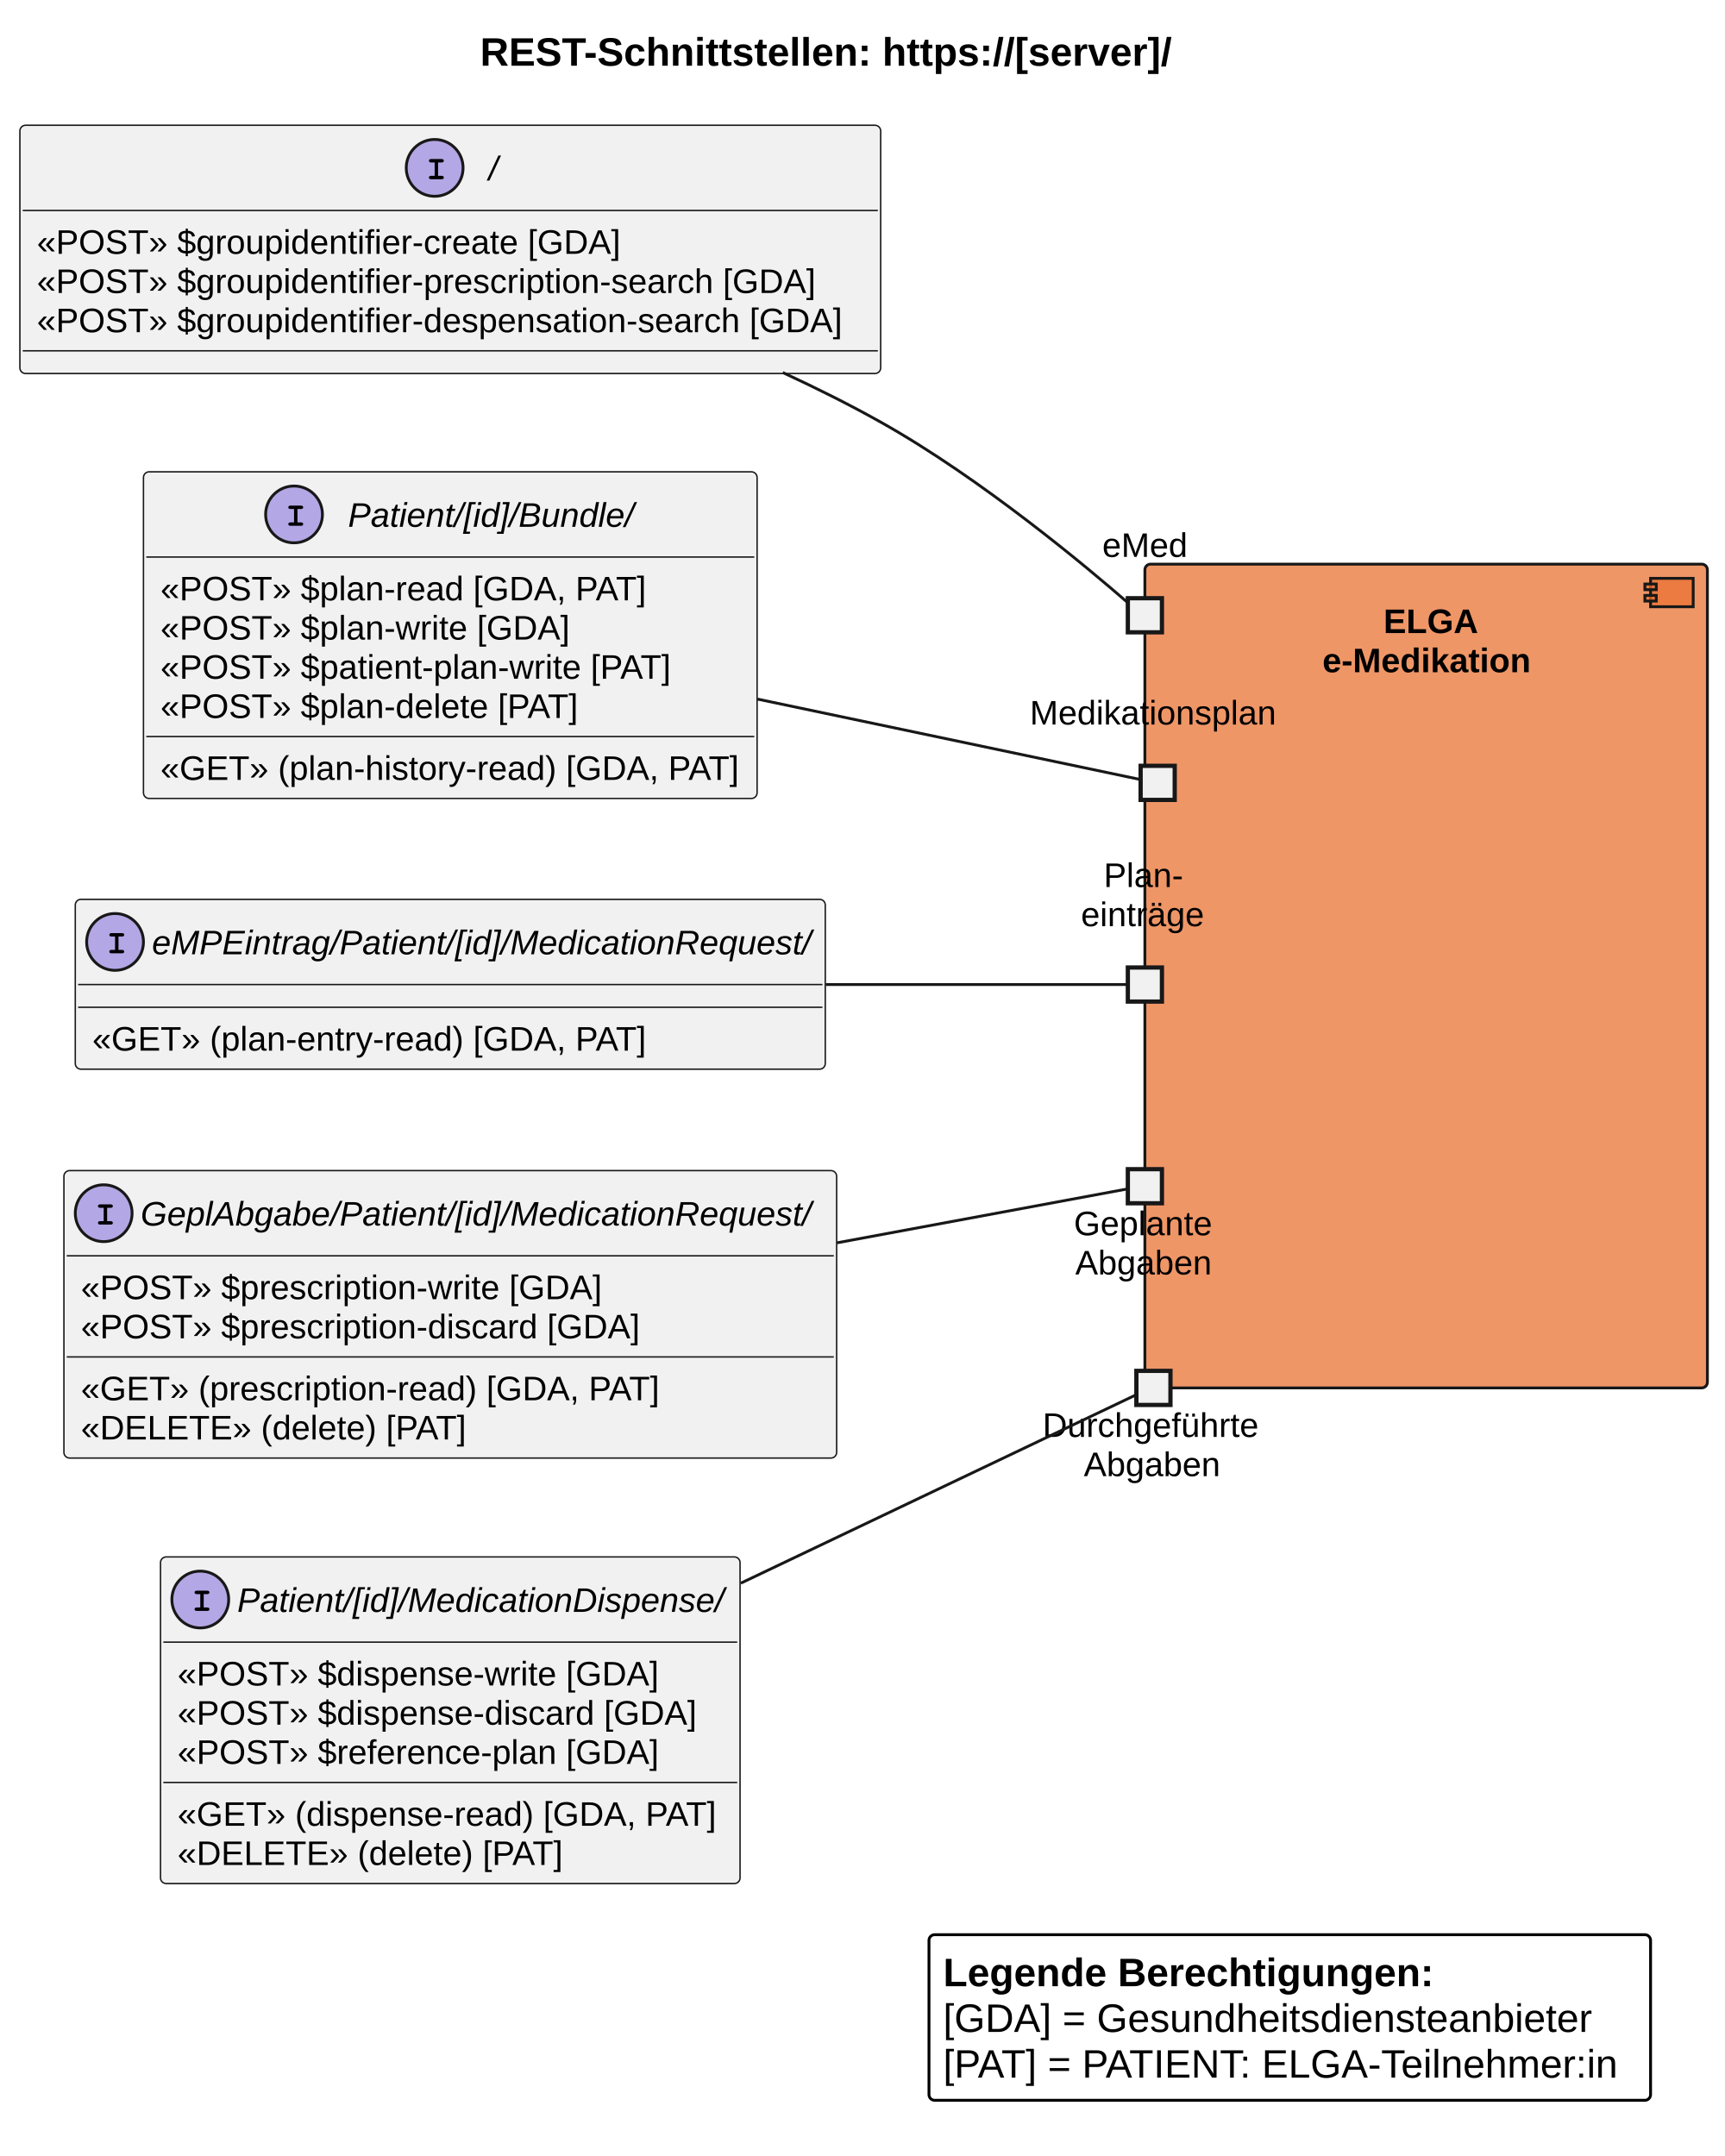
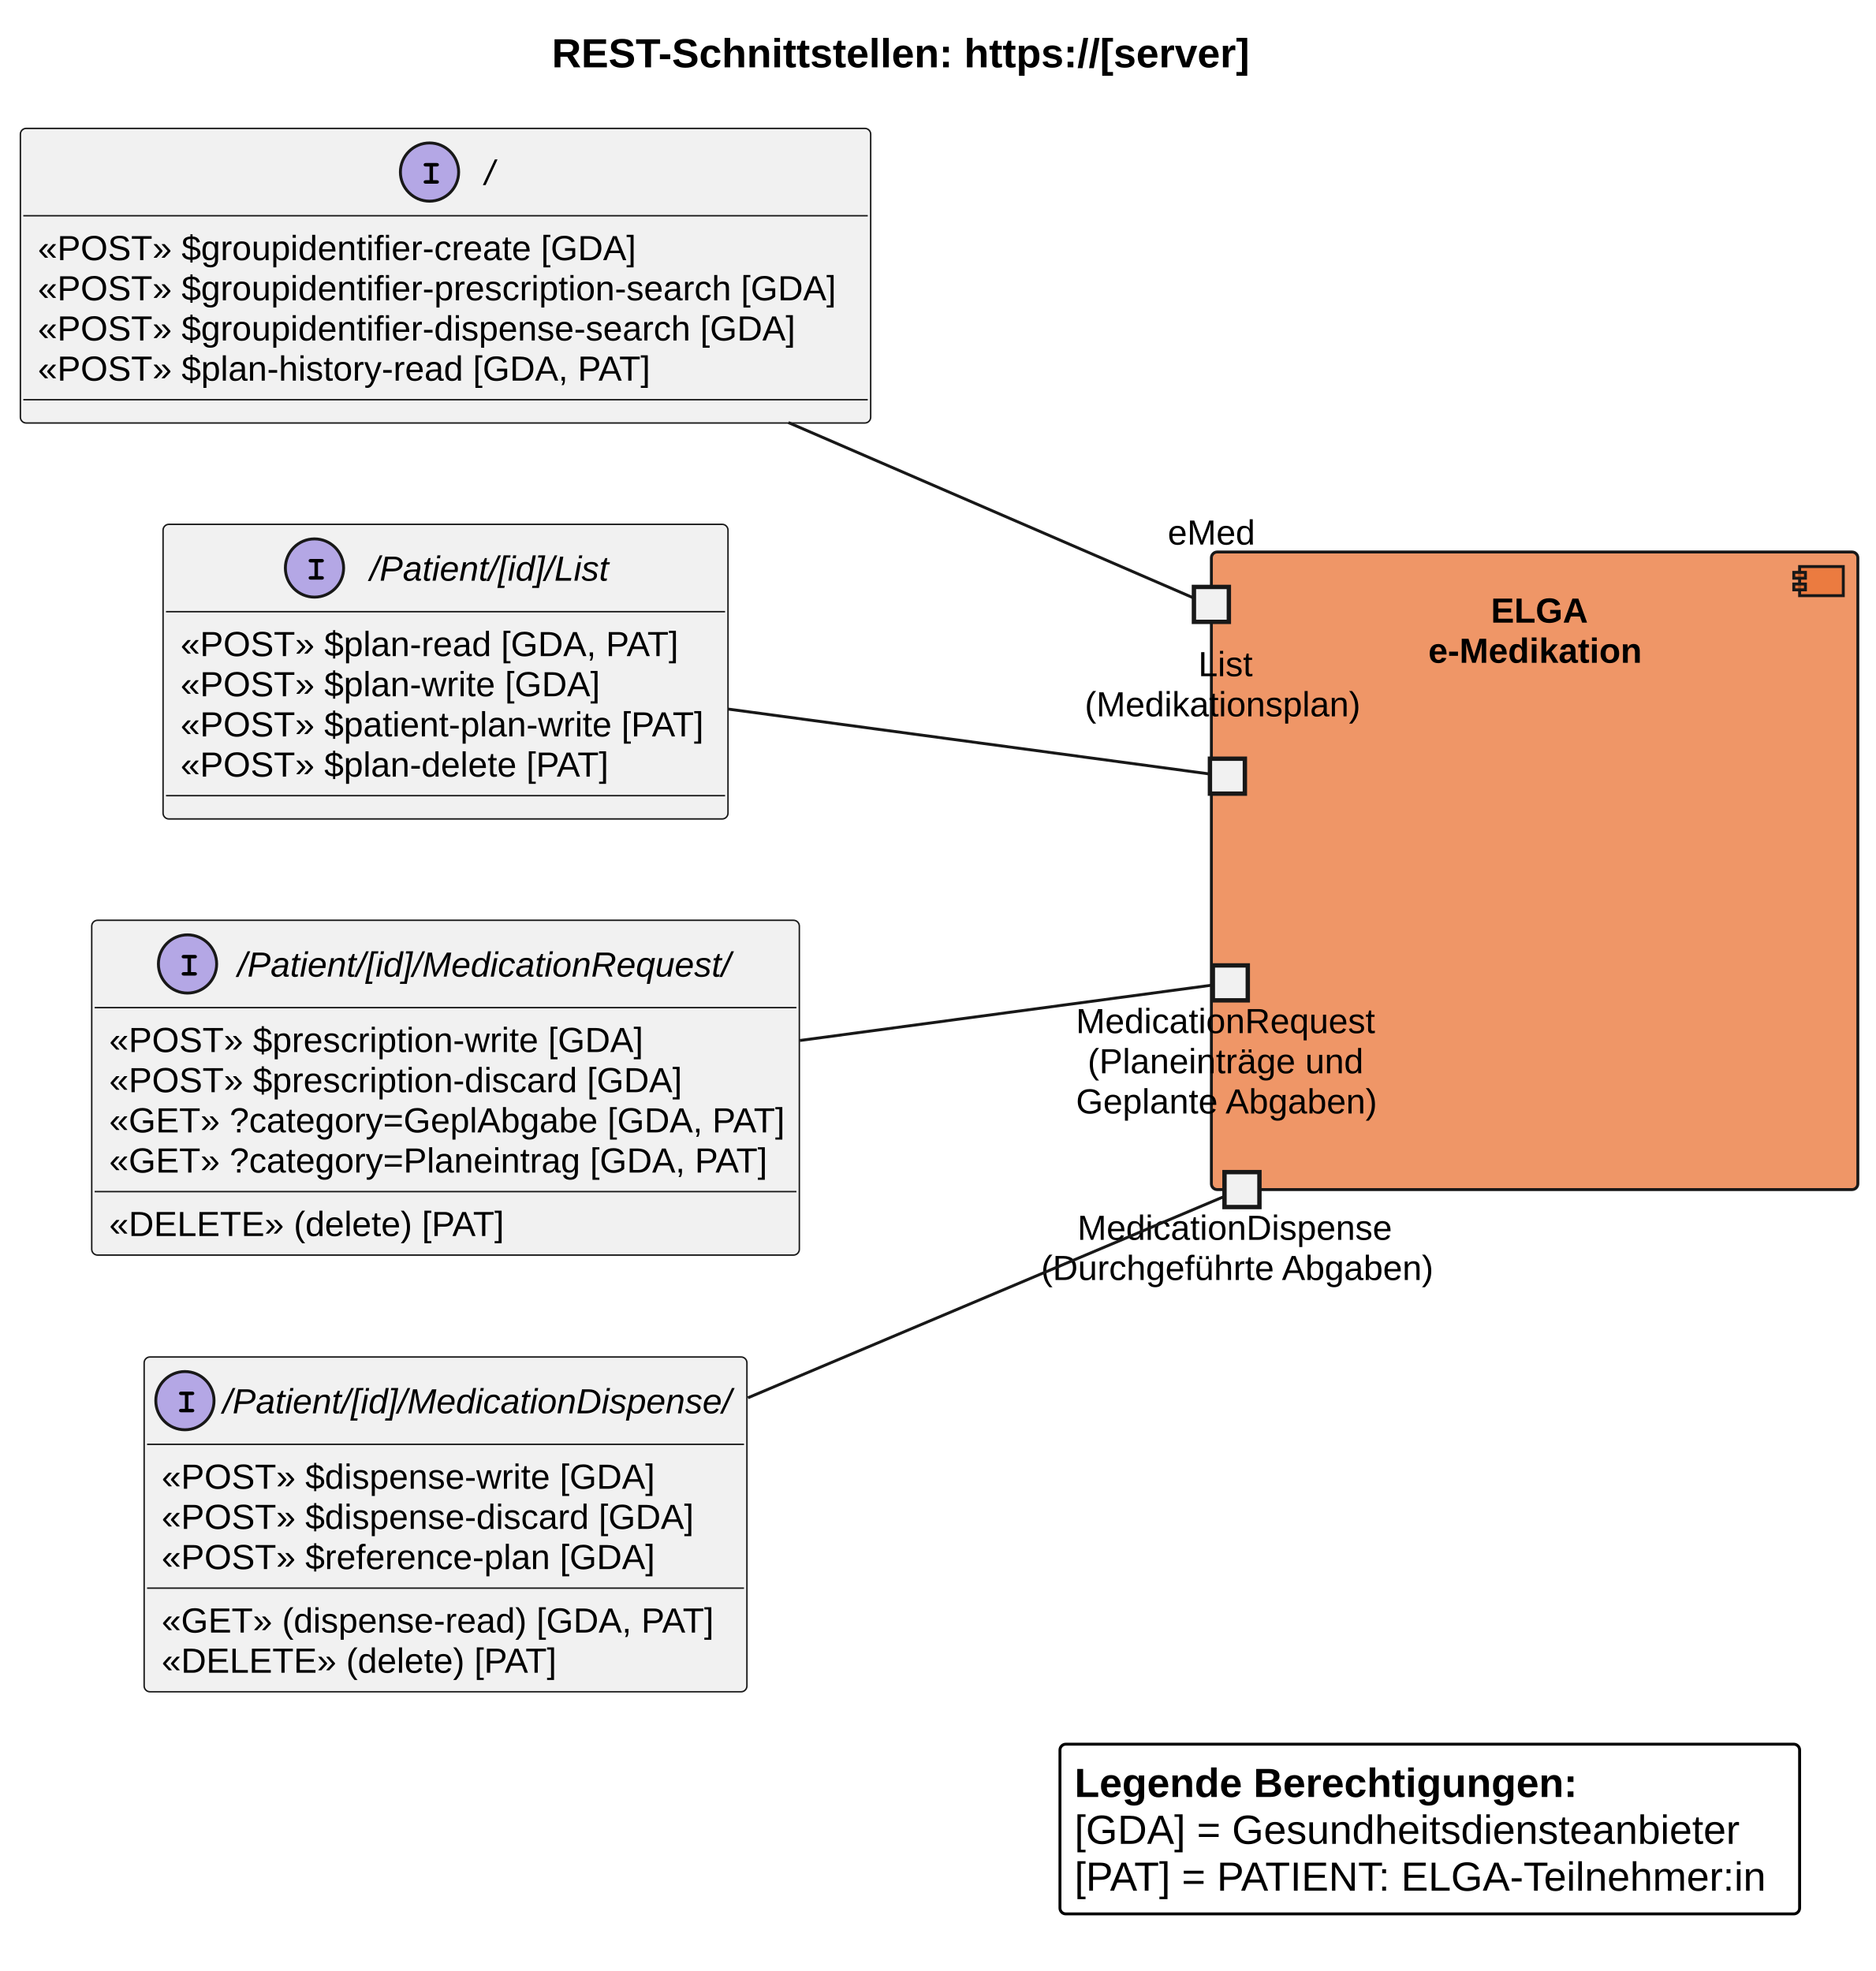
- <svg xmlns="http://www.w3.org/2000/svg" contentStyleType="text/css" height="759px" preserveAspectRatio="none" style="width:607px;height:759px;background:#FFFFFF;" version="1.1" viewBox="0 0 607 759" width="607px" zoomAndPan="magnify">
+ <svg xmlns="http://www.w3.org/2000/svg" contentStyleType="text/css" height="677px" preserveAspectRatio="none" style="width:644px;height:677px;background:#FFFFFF;" version="1.1" viewBox="0 0 644 677" width="644px" zoomAndPan="magnify">
  <defs />
  <g>
-     <text fill="#000000" font-family="Arial" font-size="14" font-weight="bold" lengthAdjust="spacing" textLength="255" x="169" y="23.132">REST-Schnittstellen: https://[server]/</text>
+     <text fill="#000000" font-family="Arial" font-size="14" font-weight="bold" lengthAdjust="spacing" textLength="251" x="189.5" y="23.132">REST-Schnittstellen: https://[server]</text>
    <g id="cluster_Server">
-       <rect fill="#E97232" fill-opacity="0.741" height="290" rx="2" ry="2" style="stroke:#181818;stroke-width:1.0;" width="198" x="403" y="198.599" />
-       <rect fill="#E97232" fill-opacity="0.741" height="10" style="stroke:#181818;stroke-width:1.0;" width="15" x="581" y="203.599" />
-       <rect fill="#E97232" fill-opacity="0.741" height="2" style="stroke:#181818;stroke-width:1.0;" width="4" x="579" y="205.599" />
-       <rect fill="#E97232" fill-opacity="0.741" height="2" style="stroke:#181818;stroke-width:1.0;" width="4" x="579" y="209.599" />
-       <text fill="#000000" font-family="Arial" font-size="12" font-weight="bold" lengthAdjust="spacing" textLength="30" x="487" y="222.855">ELGA</text>
-       <text fill="#000000" font-family="Arial" font-size="12" font-weight="bold" lengthAdjust="spacing" textLength="73" x="465.5" y="236.653">e-Medikation</text>
+       <rect fill="#E97232" fill-opacity="0.741" height="219" rx="2" ry="2" style="stroke:#181818;stroke-width:1.0;" width="222" x="416" y="189.599" />
+       <rect fill="#E97232" fill-opacity="0.741" height="10" style="stroke:#181818;stroke-width:1.0;" width="15" x="618" y="194.599" />
+       <rect fill="#E97232" fill-opacity="0.741" height="2" style="stroke:#181818;stroke-width:1.0;" width="4" x="616" y="196.599" />
+       <rect fill="#E97232" fill-opacity="0.741" height="2" style="stroke:#181818;stroke-width:1.0;" width="4" x="616" y="200.599" />
+       <text fill="#000000" font-family="Arial" font-size="12" font-weight="bold" lengthAdjust="spacing" textLength="30" x="512" y="213.855">ELGA</text>
+       <text fill="#000000" font-family="Arial" font-size="12" font-weight="bold" lengthAdjust="spacing" textLength="73" x="490.5" y="227.653">e-Medikation</text>
    </g>
-     <text fill="#000000" font-family="Arial" font-size="12" lengthAdjust="spacing" textLength="78" x="367" y="505.854">Durchgeführte</text>
-     <text fill="#000000" font-family="Arial" font-size="12" lengthAdjust="spacing" textLength="49" x="381.5" y="519.653">Abgaben</text>
-     <rect fill="#F1F1F1" height="12" style="stroke:#181818;stroke-width:1.5;" width="12" x="400" y="482.599" />
-     <text fill="#000000" font-family="Arial" font-size="12" lengthAdjust="spacing" textLength="50" x="378" y="434.854">Geplante</text>
-     <text fill="#000000" font-family="Arial" font-size="12" lengthAdjust="spacing" textLength="49" x="378.5" y="448.653">Abgaben</text>
-     <rect fill="#F1F1F1" height="12" style="stroke:#181818;stroke-width:1.5;" width="12" x="397" y="411.599" />
-     <text fill="#000000" font-family="Arial" font-size="12" lengthAdjust="spacing" textLength="29" x="388.5" y="312.257">Plan-</text>
-     <text fill="#000000" font-family="Arial" font-size="12" lengthAdjust="spacing" textLength="45" x="380.5" y="326.056">einträge</text>
-     <rect fill="#F1F1F1" height="12" style="stroke:#181818;stroke-width:1.5;" width="12" x="397" y="340.599" />
-     <text fill="#000000" font-family="Arial" font-size="12" lengthAdjust="spacing" textLength="90" x="362.5" y="255.056">Medikationsplan</text>
-     <rect fill="#F1F1F1" height="12" style="stroke:#181818;stroke-width:1.5;" width="12" x="401.5" y="269.599" />
-     <text fill="#000000" font-family="Arial" font-size="12" lengthAdjust="spacing" textLength="30" x="388" y="196.056">eMed</text>
-     <rect fill="#F1F1F1" height="12" style="stroke:#181818;stroke-width:1.5;" width="12" x="397" y="210.599" />
+     <text fill="#000000" font-family="Arial" font-size="12" lengthAdjust="spacing" textLength="113" x="370" y="425.854">MedicationDispense</text>
+     <text fill="#000000" font-family="Arial" font-size="12" lengthAdjust="spacing" textLength="138" x="357.5" y="439.653">(Durchgeführte Abgaben)</text>
+     <rect fill="#F1F1F1" height="12" style="stroke:#181818;stroke-width:1.5;" width="12" x="420.5" y="402.599" />
+     <text fill="#000000" font-family="Arial" font-size="12" lengthAdjust="spacing" textLength="106" x="369.5" y="354.854">MedicationRequest</text>
+     <text fill="#000000" font-family="Arial" font-size="12" lengthAdjust="spacing" textLength="98" x="373.5" y="368.653">(Planeinträge und</text>
+     <text fill="#000000" font-family="Arial" font-size="12" lengthAdjust="spacing" textLength="106" x="369.5" y="382.452">Geplante Abgaben)</text>
+     <rect fill="#F1F1F1" height="12" style="stroke:#181818;stroke-width:1.5;" width="12" x="416.5" y="331.599" />
+     <text fill="#000000" font-family="Arial" font-size="12" lengthAdjust="spacing" textLength="20" x="411.5" y="232.257">List</text>
+     <text fill="#000000" font-family="Arial" font-size="12" lengthAdjust="spacing" textLength="98" x="372.5" y="246.056">(Medikationsplan)</text>
+     <rect fill="#F1F1F1" height="12" style="stroke:#181818;stroke-width:1.5;" width="12" x="415.5" y="260.599" />
+     <text fill="#000000" font-family="Arial" font-size="12" lengthAdjust="spacing" textLength="30" x="401" y="187.056">eMed</text>
+     <rect fill="#F1F1F1" height="12" style="stroke:#181818;stroke-width:1.5;" width="12" x="410" y="201.599" />
    <g id="elem_IDurchgAbgabe">
-       <rect codeLine="46" fill="#F1F1F1" height="114.994" id="IDurchgAbgabe" rx="2" ry="2" style="stroke:#181818;stroke-width:0.5;" width="204" x="56.5" y="548.099" />
-       <ellipse cx="70.5" cy="563.099" fill="#B4A7E5" rx="10" ry="10" style="stroke:#181818;stroke-width:1.0;" />
-       <path d="M71.703,561.192 L71.703,565.895 L72.922,565.895 Q73.344,565.895 73.531,566.067 Q73.719,566.224 73.719,566.505 Q73.719,566.77 73.531,566.942 Q73.344,567.099 72.922,567.099 L69.281,567.099 Q68.859,567.099 68.672,566.942 Q68.484,566.77 68.484,566.489 Q68.484,566.224 68.672,566.067 Q68.859,565.895 69.281,565.895 L70.5,565.895 L70.5,561.192 L69.281,561.192 Q68.859,561.192 68.672,561.036 Q68.484,560.864 68.484,560.599 Q68.484,560.317 68.672,560.161 Q68.859,559.989 69.281,559.989 L72.922,559.989 Q73.344,559.989 73.531,560.161 Q73.719,560.317 73.719,560.599 Q73.719,560.864 73.531,561.036 Q73.344,561.192 72.922,561.192 L71.703,561.192 Z " fill="#000000" />
-       <text fill="#000000" font-family="Arial" font-size="12" font-style="italic" lengthAdjust="spacing" textLength="174" x="83.5" y="567.455">Patient/[id]/MedicationDispense/</text>
-       <line style="stroke:#181818;stroke-width:0.5;" x1="57.5" x2="259.5" y1="578.099" y2="578.099" />
-       <text fill="#000000" font-family="Arial" font-size="12" lengthAdjust="spacing" textLength="172" x="62.5" y="593.355">«POST» $dispense-write [GDA]</text>
-       <text fill="#000000" font-family="Arial" font-size="12" lengthAdjust="spacing" textLength="187" x="62.5" y="607.153">«POST» $dispense-discard [GDA]</text>
-       <text fill="#000000" font-family="Arial" font-size="12" lengthAdjust="spacing" textLength="170" x="62.5" y="620.952">«POST» $reference-plan [GDA]</text>
-       <line style="stroke:#181818;stroke-width:0.5;" x1="57.5" x2="259.5" y1="627.495" y2="627.495" />
-       <text fill="#000000" font-family="Arial" font-size="12" lengthAdjust="spacing" textLength="192" x="62.5" y="642.751">«GET» (dispense-read) [GDA, PAT]</text>
-       <text fill="#000000" font-family="Arial" font-size="12" lengthAdjust="spacing" textLength="137" x="62.5" y="656.55">«DELETE» (delete) [PAT]</text>
+       <rect codeLine="46" fill="#F1F1F1" height="114.994" id="IDurchgAbgabe" rx="2" ry="2" style="stroke:#181818;stroke-width:0.5;" width="207" x="49.5" y="466.099" />
+       <ellipse cx="63.5" cy="481.099" fill="#B4A7E5" rx="10" ry="10" style="stroke:#181818;stroke-width:1.0;" />
+       <path d="M64.703,479.192 L64.703,483.896 L65.922,483.896 Q66.344,483.896 66.531,484.067 Q66.719,484.224 66.719,484.505 Q66.719,484.771 66.531,484.942 Q66.344,485.099 65.922,485.099 L62.281,485.099 Q61.859,485.099 61.672,484.942 Q61.484,484.771 61.484,484.489 Q61.484,484.224 61.672,484.067 Q61.859,483.896 62.281,483.896 L63.5,483.896 L63.5,479.192 L62.281,479.192 Q61.859,479.192 61.672,479.036 Q61.484,478.864 61.484,478.599 Q61.484,478.317 61.672,478.161 Q61.859,477.989 62.281,477.989 L65.922,477.989 Q66.344,477.989 66.531,478.161 Q66.719,478.317 66.719,478.599 Q66.719,478.864 66.531,479.036 Q66.344,479.192 65.922,479.192 L64.703,479.192 Z " fill="#000000" />
+       <text fill="#000000" font-family="Arial" font-size="12" font-style="italic" lengthAdjust="spacing" textLength="177" x="76.5" y="485.455">/Patient/[id]/MedicationDispense/</text>
+       <line style="stroke:#181818;stroke-width:0.5;" x1="50.5" x2="255.5" y1="496.099" y2="496.099" />
+       <text fill="#000000" font-family="Arial" font-size="12" lengthAdjust="spacing" textLength="172" x="55.5" y="511.354">«POST» $dispense-write [GDA]</text>
+       <text fill="#000000" font-family="Arial" font-size="12" lengthAdjust="spacing" textLength="187" x="55.5" y="525.153">«POST» $dispense-discard [GDA]</text>
+       <text fill="#000000" font-family="Arial" font-size="12" lengthAdjust="spacing" textLength="170" x="55.5" y="538.952">«POST» $reference-plan [GDA]</text>
+       <line style="stroke:#181818;stroke-width:0.5;" x1="50.5" x2="255.5" y1="545.495" y2="545.495" />
+       <text fill="#000000" font-family="Arial" font-size="12" lengthAdjust="spacing" textLength="192" x="55.5" y="560.751">«GET» (dispense-read) [GDA, PAT]</text>
+       <text fill="#000000" font-family="Arial" font-size="12" lengthAdjust="spacing" textLength="137" x="55.5" y="574.55">«DELETE» (delete) [PAT]</text>
    </g>
-     <g id="elem_IGeplAbgabe">
-       <rect codeLine="54" fill="#F1F1F1" height="101.195" id="IGeplAbgabe" rx="2" ry="2" style="stroke:#181818;stroke-width:0.5;" width="272" x="22.5" y="412.099" />
-       <ellipse cx="36.5" cy="427.099" fill="#B4A7E5" rx="10" ry="10" style="stroke:#181818;stroke-width:1.0;" />
-       <path d="M37.703,425.192 L37.703,429.896 L38.922,429.896 Q39.344,429.896 39.531,430.067 Q39.719,430.224 39.719,430.505 Q39.719,430.771 39.531,430.942 Q39.344,431.099 38.922,431.099 L35.281,431.099 Q34.859,431.099 34.672,430.942 Q34.484,430.771 34.484,430.489 Q34.484,430.224 34.672,430.067 Q34.859,429.896 35.281,429.896 L36.5,429.896 L36.5,425.192 L35.281,425.192 Q34.859,425.192 34.672,425.036 Q34.484,424.864 34.484,424.599 Q34.484,424.317 34.672,424.161 Q34.859,423.989 35.281,423.989 L38.922,423.989 Q39.344,423.989 39.531,424.161 Q39.719,424.317 39.719,424.599 Q39.719,424.864 39.531,425.036 Q39.344,425.192 38.922,425.192 L37.703,425.192 Z " fill="#000000" />
-       <text fill="#000000" font-family="Arial" font-size="12" font-style="italic" lengthAdjust="spacing" textLength="242" x="49.5" y="431.455">GeplAbgabe/Patient/[id]/MedicationRequest/</text>
-       <line style="stroke:#181818;stroke-width:0.5;" x1="23.5" x2="293.5" y1="442.099" y2="442.099" />
-       <text fill="#000000" font-family="Arial" font-size="12" lengthAdjust="spacing" textLength="185" x="28.5" y="457.354">«POST» $prescription-write [GDA]</text>
-       <text fill="#000000" font-family="Arial" font-size="12" lengthAdjust="spacing" textLength="200" x="28.5" y="471.153">«POST» $prescription-discard [GDA]</text>
-       <line style="stroke:#181818;stroke-width:0.5;" x1="23.5" x2="293.5" y1="477.696" y2="477.696" />
-       <text fill="#000000" font-family="Arial" font-size="12" lengthAdjust="spacing" textLength="205" x="28.5" y="492.952">«GET» (prescription-read) [GDA, PAT]</text>
-       <text fill="#000000" font-family="Arial" font-size="12" lengthAdjust="spacing" textLength="137" x="28.5" y="506.751">«DELETE» (delete) [PAT]</text>
+     <g id="elem_IMedicationRequest">
+       <rect codeLine="54" fill="#F1F1F1" height="114.994" id="IMedicationRequest" rx="2" ry="2" style="stroke:#181818;stroke-width:0.5;" width="243" x="31.5" y="316.099" />
+       <ellipse cx="64.4" cy="331.099" fill="#B4A7E5" rx="10" ry="10" style="stroke:#181818;stroke-width:1.0;" />
+       <path d="M65.603,329.192 L65.603,333.896 L66.822,333.896 Q67.244,333.896 67.431,334.067 Q67.619,334.224 67.619,334.505 Q67.619,334.771 67.431,334.942 Q67.244,335.099 66.822,335.099 L63.181,335.099 Q62.759,335.099 62.572,334.942 Q62.384,334.771 62.384,334.489 Q62.384,334.224 62.572,334.067 Q62.759,333.896 63.181,333.896 L64.4,333.896 L64.4,329.192 L63.181,329.192 Q62.759,329.192 62.572,329.036 Q62.384,328.864 62.384,328.599 Q62.384,328.317 62.572,328.161 Q62.759,327.989 63.181,327.989 L66.822,327.989 Q67.244,327.989 67.431,328.161 Q67.619,328.317 67.619,328.599 Q67.619,328.864 67.431,329.036 Q67.244,329.192 66.822,329.192 L65.603,329.192 Z " fill="#000000" />
+       <text fill="#000000" font-family="Arial" font-size="12" font-style="italic" lengthAdjust="spacing" textLength="171" x="81.6" y="335.455">/Patient/[id]/MedicationRequest/</text>
+       <line style="stroke:#181818;stroke-width:0.5;" x1="32.5" x2="273.5" y1="346.099" y2="346.099" />
+       <text fill="#000000" font-family="Arial" font-size="12" lengthAdjust="spacing" textLength="185" x="37.5" y="361.354">«POST» $prescription-write [GDA]</text>
+       <text fill="#000000" font-family="Arial" font-size="12" lengthAdjust="spacing" textLength="200" x="37.5" y="375.153">«POST» $prescription-discard [GDA]</text>
+       <text fill="#000000" font-family="Arial" font-size="12" lengthAdjust="spacing" textLength="231" x="37.5" y="388.952">«GET» ?category=GeplAbgabe [GDA, PAT]</text>
+       <text fill="#000000" font-family="Arial" font-size="12" lengthAdjust="spacing" textLength="226" x="37.5" y="402.751">«GET» ?category=Planeintrag [GDA, PAT]</text>
+       <line style="stroke:#181818;stroke-width:0.5;" x1="32.5" x2="273.5" y1="409.294" y2="409.294" />
+       <text fill="#000000" font-family="Arial" font-size="12" lengthAdjust="spacing" textLength="137" x="37.5" y="424.55">«DELETE» (delete) [PAT]</text>
    </g>
-     <g id="elem_IPlaneintrag">
-       <rect codeLine="61" fill="#F1F1F1" height="59.799" id="IPlaneintrag" rx="2" ry="2" style="stroke:#181818;stroke-width:0.5;" width="264" x="26.5" y="316.599" />
-       <ellipse cx="40.5" cy="331.599" fill="#B4A7E5" rx="10" ry="10" style="stroke:#181818;stroke-width:1.0;" />
-       <path d="M41.703,329.692 L41.703,334.396 L42.922,334.396 Q43.344,334.396 43.531,334.567 Q43.719,334.724 43.719,335.005 Q43.719,335.271 43.531,335.442 Q43.344,335.599 42.922,335.599 L39.281,335.599 Q38.859,335.599 38.672,335.442 Q38.484,335.271 38.484,334.989 Q38.484,334.724 38.672,334.567 Q38.859,334.396 39.281,334.396 L40.5,334.396 L40.5,329.692 L39.281,329.692 Q38.859,329.692 38.672,329.536 Q38.484,329.364 38.484,329.099 Q38.484,328.817 38.672,328.661 Q38.859,328.489 39.281,328.489 L42.922,328.489 Q43.344,328.489 43.531,328.661 Q43.719,328.817 43.719,329.099 Q43.719,329.364 43.531,329.536 Q43.344,329.692 42.922,329.692 L41.703,329.692 Z " fill="#000000" />
-       <text fill="#000000" font-family="Arial" font-size="12" font-style="italic" lengthAdjust="spacing" textLength="234" x="53.5" y="335.955">eMPEintrag/Patient/[id]/MedicationRequest/</text>
-       <line style="stroke:#181818;stroke-width:0.5;" x1="27.5" x2="289.5" y1="346.599" y2="346.599" />
-       <line style="stroke:#181818;stroke-width:0.5;" x1="27.5" x2="289.5" y1="354.599" y2="354.599" />
-       <text fill="#000000" font-family="Arial" font-size="12" lengthAdjust="spacing" textLength="194" x="32.5" y="369.854">«GET» (plan-entry-read) [GDA, PAT]</text>
-     </g>
-     <g id="elem_IBundle">
-       <rect codeLine="65" fill="#F1F1F1" height="114.994" id="IBundle" rx="2" ry="2" style="stroke:#181818;stroke-width:0.5;" width="216" x="50.5" y="166.099" />
-       <ellipse cx="103.5" cy="181.099" fill="#B4A7E5" rx="10" ry="10" style="stroke:#181818;stroke-width:1.0;" />
-       <path d="M104.703,179.192 L104.703,183.895 L105.922,183.895 Q106.344,183.895 106.531,184.067 Q106.719,184.224 106.719,184.505 Q106.719,184.77 106.531,184.942 Q106.344,185.099 105.922,185.099 L102.281,185.099 Q101.859,185.099 101.672,184.942 Q101.484,184.77 101.484,184.489 Q101.484,184.224 101.672,184.067 Q101.859,183.895 102.281,183.895 L103.5,183.895 L103.5,179.192 L102.281,179.192 Q101.859,179.192 101.672,179.036 Q101.484,178.864 101.484,178.599 Q101.484,178.317 101.672,178.161 Q101.859,177.989 102.281,177.989 L105.922,177.989 Q106.344,177.989 106.531,178.161 Q106.719,178.317 106.719,178.599 Q106.719,178.864 106.531,179.036 Q106.344,179.192 105.922,179.192 L104.703,179.192 Z " fill="#000000" />
-       <text fill="#000000" font-family="Arial" font-size="12" font-style="italic" lengthAdjust="spacing" textLength="102" x="122.5" y="185.455">Patient/[id]/Bundle/</text>
-       <line style="stroke:#181818;stroke-width:0.5;" x1="51.5" x2="265.5" y1="196.099" y2="196.099" />
-       <text fill="#000000" font-family="Arial" font-size="12" lengthAdjust="spacing" textLength="171" x="56.5" y="211.355">«POST» $plan-read [GDA, PAT]</text>
-       <text fill="#000000" font-family="Arial" font-size="12" lengthAdjust="spacing" textLength="144" x="56.5" y="225.153">«POST» $plan-write [GDA]</text>
-       <text fill="#000000" font-family="Arial" font-size="12" lengthAdjust="spacing" textLength="182" x="56.5" y="238.952">«POST» $patient-plan-write [PAT]</text>
-       <text fill="#000000" font-family="Arial" font-size="12" lengthAdjust="spacing" textLength="149" x="56.5" y="252.751">«POST» $plan-delete [PAT]</text>
-       <line style="stroke:#181818;stroke-width:0.5;" x1="51.5" x2="265.5" y1="259.294" y2="259.294" />
-       <text fill="#000000" font-family="Arial" font-size="12" lengthAdjust="spacing" textLength="204" x="56.5" y="274.55">«GET» (plan-history-read) [GDA, PAT]</text>
+     <g id="elem_IList">
+       <rect codeLine="62" fill="#F1F1F1" height="101.195" id="IList" rx="2" ry="2" style="stroke:#181818;stroke-width:0.5;" width="194" x="56" y="180.099" />
+       <ellipse cx="108" cy="195.099" fill="#B4A7E5" rx="10" ry="10" style="stroke:#181818;stroke-width:1.0;" />
+       <path d="M109.203,193.192 L109.203,197.895 L110.422,197.895 Q110.844,197.895 111.031,198.067 Q111.219,198.224 111.219,198.505 Q111.219,198.77 111.031,198.942 Q110.844,199.099 110.422,199.099 L106.781,199.099 Q106.359,199.099 106.172,198.942 Q105.984,198.77 105.984,198.489 Q105.984,198.224 106.172,198.067 Q106.359,197.895 106.781,197.895 L108,197.895 L108,193.192 L106.781,193.192 Q106.359,193.192 106.172,193.036 Q105.984,192.864 105.984,192.599 Q105.984,192.317 106.172,192.161 Q106.359,191.989 106.781,191.989 L110.422,191.989 Q110.844,191.989 111.031,192.161 Q111.219,192.317 111.219,192.599 Q111.219,192.864 111.031,193.036 Q110.844,193.192 110.422,193.192 L109.203,193.192 Z " fill="#000000" />
+       <text fill="#000000" font-family="Arial" font-size="12" font-style="italic" lengthAdjust="spacing" textLength="82" x="127" y="199.455">/Patient/[id]/List</text>
+       <line style="stroke:#181818;stroke-width:0.5;" x1="57" x2="249" y1="210.099" y2="210.099" />
+       <text fill="#000000" font-family="Arial" font-size="12" lengthAdjust="spacing" textLength="171" x="62" y="225.355">«POST» $plan-read [GDA, PAT]</text>
+       <text fill="#000000" font-family="Arial" font-size="12" lengthAdjust="spacing" textLength="144" x="62" y="239.153">«POST» $plan-write [GDA]</text>
+       <text fill="#000000" font-family="Arial" font-size="12" lengthAdjust="spacing" textLength="182" x="62" y="252.952">«POST» $patient-plan-write [PAT]</text>
+       <text fill="#000000" font-family="Arial" font-size="12" lengthAdjust="spacing" textLength="149" x="62" y="266.751">«POST» $plan-delete [PAT]</text>
+       <line style="stroke:#181818;stroke-width:0.5;" x1="57" x2="249" y1="273.294" y2="273.294" />
    </g>
    <g id="elem_IEmed">
-       <rect codeLine="73" fill="#F1F1F1" height="87.397" id="IEmed" rx="2" ry="2" style="stroke:#181818;stroke-width:0.5;" width="303" x="7" y="44.099" />
-       <ellipse cx="153" cy="59.099" fill="#B4A7E5" rx="10" ry="10" style="stroke:#181818;stroke-width:1.0;" />
-       <path d="M154.203,57.192 L154.203,61.895 L155.422,61.895 Q155.844,61.895 156.031,62.067 Q156.219,62.224 156.219,62.505 Q156.219,62.77 156.031,62.942 Q155.844,63.099 155.422,63.099 L151.781,63.099 Q151.359,63.099 151.172,62.942 Q150.984,62.77 150.984,62.489 Q150.984,62.224 151.172,62.067 Q151.359,61.895 151.781,61.895 L153,61.895 L153,57.192 L151.781,57.192 Q151.359,57.192 151.172,57.036 Q150.984,56.864 150.984,56.599 Q150.984,56.317 151.172,56.161 Q151.359,55.989 151.781,55.989 L155.422,55.989 Q155.844,55.989 156.031,56.161 Q156.219,56.317 156.219,56.599 Q156.219,56.864 156.031,57.036 Q155.844,57.192 155.422,57.192 L154.203,57.192 Z " fill="#000000" />
-       <text fill="#000000" font-family="Arial" font-size="12" font-style="italic" lengthAdjust="spacing" textLength="3" x="172" y="63.455">/</text>
-       <line style="stroke:#181818;stroke-width:0.5;" x1="8" x2="309" y1="74.099" y2="74.099" />
+       <rect codeLine="69" fill="#F1F1F1" height="101.195" id="IEmed" rx="2" ry="2" style="stroke:#181818;stroke-width:0.5;" width="292" x="7" y="44.099" />
+       <ellipse cx="147.5" cy="59.099" fill="#B4A7E5" rx="10" ry="10" style="stroke:#181818;stroke-width:1.0;" />
+       <path d="M148.703,57.192 L148.703,61.895 L149.922,61.895 Q150.344,61.895 150.531,62.067 Q150.719,62.224 150.719,62.505 Q150.719,62.77 150.531,62.942 Q150.344,63.099 149.922,63.099 L146.281,63.099 Q145.859,63.099 145.672,62.942 Q145.484,62.77 145.484,62.489 Q145.484,62.224 145.672,62.067 Q145.859,61.895 146.281,61.895 L147.5,61.895 L147.5,57.192 L146.281,57.192 Q145.859,57.192 145.672,57.036 Q145.484,56.864 145.484,56.599 Q145.484,56.317 145.672,56.161 Q145.859,55.989 146.281,55.989 L149.922,55.989 Q150.344,55.989 150.531,56.161 Q150.719,56.317 150.719,56.599 Q150.719,56.864 150.531,57.036 Q150.344,57.192 149.922,57.192 L148.703,57.192 Z " fill="#000000" />
+       <text fill="#000000" font-family="Arial" font-size="12" font-style="italic" lengthAdjust="spacing" textLength="3" x="166.5" y="63.455">/</text>
+       <line style="stroke:#181818;stroke-width:0.5;" x1="8" x2="298" y1="74.099" y2="74.099" />
      <text fill="#000000" font-family="Arial" font-size="12" lengthAdjust="spacing" textLength="207" x="13" y="89.355">«POST» $groupidentifier-create [GDA]</text>
      <text fill="#000000" font-family="Arial" font-size="12" lengthAdjust="spacing" textLength="280" x="13" y="103.153">«POST» $groupidentifier-prescription-search [GDA]</text>
-       <text fill="#000000" font-family="Arial" font-size="12" lengthAdjust="spacing" textLength="291" x="13" y="116.952">«POST» $groupidentifier-despensation-search [GDA]</text>
-       <line style="stroke:#181818;stroke-width:0.5;" x1="8" x2="309" y1="123.495" y2="123.495" />
+       <text fill="#000000" font-family="Arial" font-size="12" lengthAdjust="spacing" textLength="267" x="13" y="116.952">«POST» $groupidentifier-dispense-search [GDA]</text>
+       <text fill="#000000" font-family="Arial" font-size="12" lengthAdjust="spacing" textLength="211" x="13" y="130.751">«POST» $plan-history-read [GDA, PAT]</text>
+       <line style="stroke:#181818;stroke-width:0.5;" x1="8" x2="298" y1="137.294" y2="137.294" />
    </g>
    <g id="link_IDurchgAbgabe_p5">
-       <path codeLine="91" d="M260.77,557.339 C317.83,530.139 381.28,499.899 399.72,491.119 " fill="none" id="IDurchgAbgabe-p5" style="stroke:#181818;stroke-width:1.0;" />
+       <path codeLine="87" d="M256.83,480.119 C322.42,452.389 398.98,420.019 420.26,411.029 " fill="none" id="IDurchgAbgabe-p5" style="stroke:#181818;stroke-width:1.0;" />
    </g>
-     <g id="link_IGeplAbgabe_p4">
-       <path codeLine="92" d="M294.58,437.529 C339.82,429.139 382.46,421.229 396.86,418.549 " fill="none" id="IGeplAbgabe-p4" style="stroke:#181818;stroke-width:1.0;" />
+     <g id="link_IMedicationRequest_p4">
+       <path codeLine="88" d="M274.67,357.389 C334.41,349.369 397.72,340.859 416.47,338.339 " fill="none" id="IMedicationRequest-p4" style="stroke:#181818;stroke-width:1.0;" />
    </g>
-     <g id="link_IPlaneintrag_p3">
-       <path codeLine="93" d="M290.69,346.599 C337.11,346.599 381.58,346.599 396.62,346.599 " fill="none" id="IPlaneintrag-p3" style="stroke:#181818;stroke-width:1.0;" />
-     </g>
-     <g id="link_IBundle_p2">
-       <path codeLine="94" d="M266.62,246.109 C322.53,257.849 383.06,270.569 401.42,274.429 " fill="none" id="IBundle-p2" style="stroke:#181818;stroke-width:1.0;" />
+     <g id="link_IList_p2">
+       <path codeLine="89" d="M250.02,243.549 C315.5,252.379 394.08,262.969 415.42,265.849 " fill="none" id="IList-p2" style="stroke:#181818;stroke-width:1.0;" />
    </g>
    <g id="link_IEmed_p1">
-       <path codeLine="95" d="M275.53,131.149 C287.37,136.619 299.06,142.469 310,148.599 C345.69,168.599 383.51,200.439 396.93,212.119 " fill="none" id="IEmed-p1" style="stroke:#181818;stroke-width:1.0;" />
+       <path codeLine="90" d="M270.76,145.149 C329.39,170.539 391.77,197.539 409.83,205.359 " fill="none" id="IEmed-p1" style="stroke:#181818;stroke-width:1.0;" />
    </g>
-     <rect fill="none" height="58.296" id="_legend" rx="2" ry="2" style="stroke:#000000;stroke-width:1.0;" width="254" x="327" y="681.093" />
-     <text fill="#000000" font-family="Arial" font-size="14" font-weight="bold" lengthAdjust="spacing" textLength="184" x="332" y="699.225">Legende Berechtigungen:</text>
-     <text fill="#000000" font-family="Arial" font-size="14" lengthAdjust="spacing" textLength="232" x="332" y="715.323">[GDA] = Gesundheitsdiensteanbieter</text>
-     <text fill="#000000" font-family="Arial" font-size="14" lengthAdjust="spacing" textLength="244" x="332" y="731.422">[PAT] = PATIENT: ELGA-Teilnehmer:in</text>
+     <rect fill="none" height="58.296" id="_legend" rx="2" ry="2" style="stroke:#000000;stroke-width:1.0;" width="254" x="364" y="599.093" />
+     <text fill="#000000" font-family="Arial" font-size="14" font-weight="bold" lengthAdjust="spacing" textLength="184" x="369" y="617.225">Legende Berechtigungen:</text>
+     <text fill="#000000" font-family="Arial" font-size="14" lengthAdjust="spacing" textLength="232" x="369" y="633.323">[GDA] = Gesundheitsdiensteanbieter</text>
+     <text fill="#000000" font-family="Arial" font-size="14" lengthAdjust="spacing" textLength="244" x="369" y="649.422">[PAT] = PATIENT: ELGA-Teilnehmer:in</text>
  </g>
</svg>
